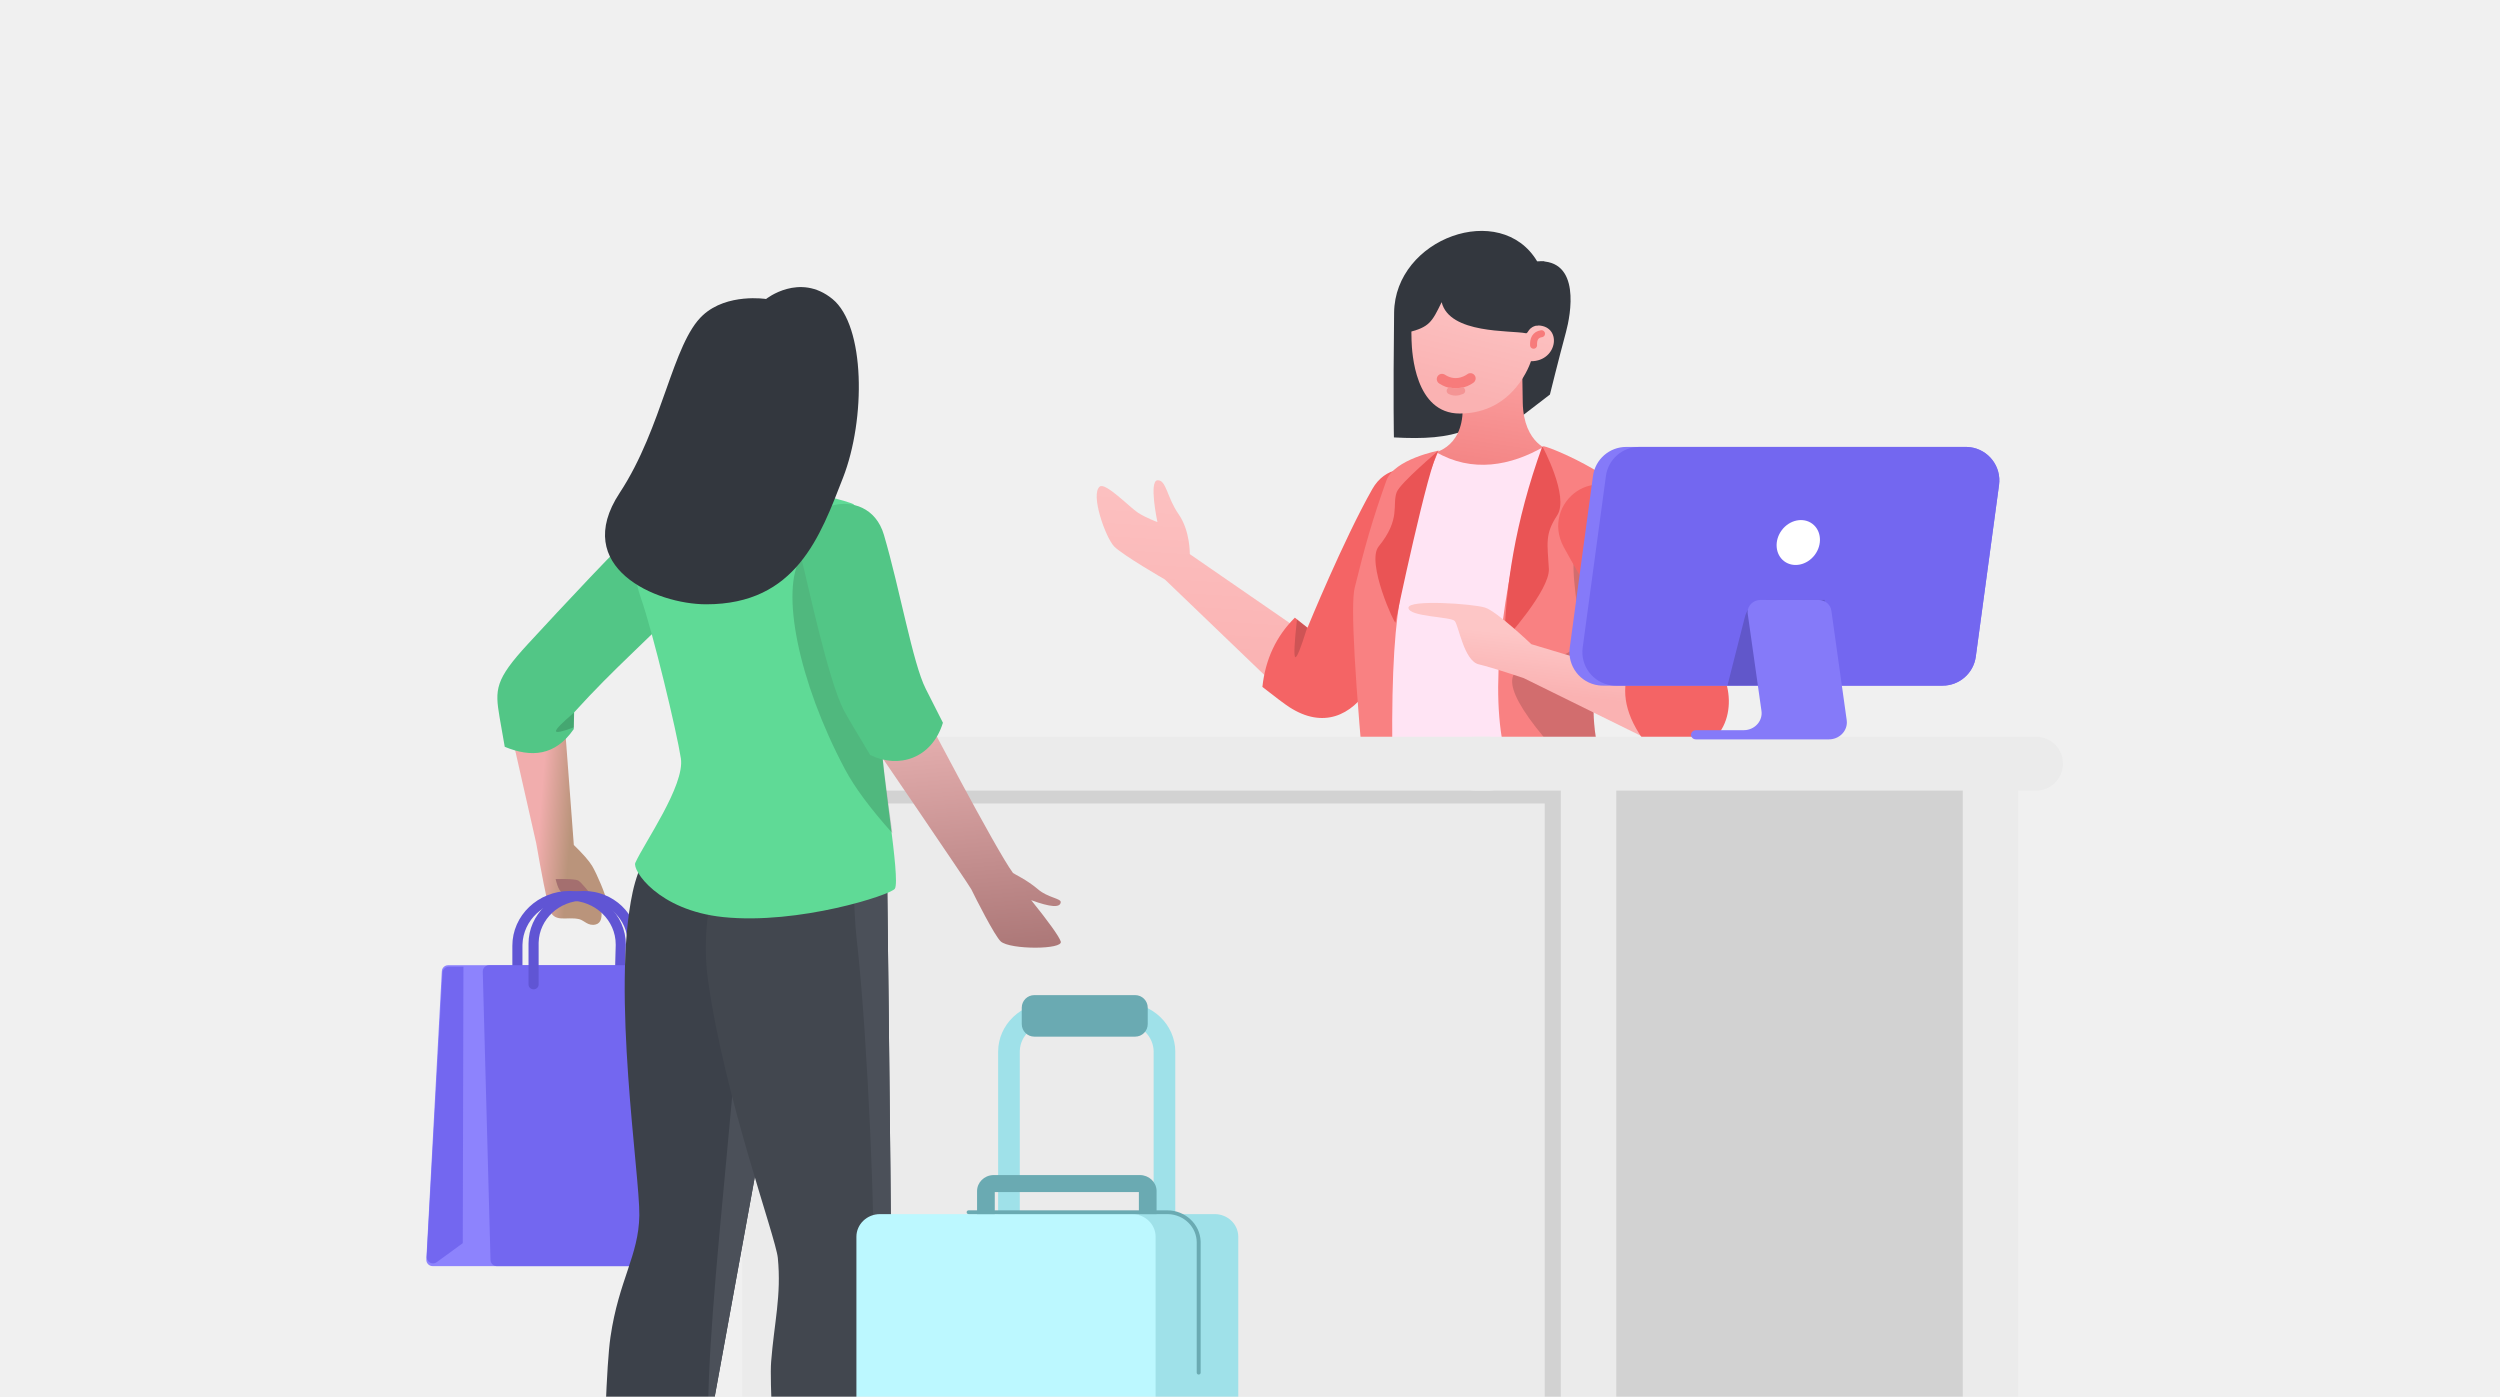
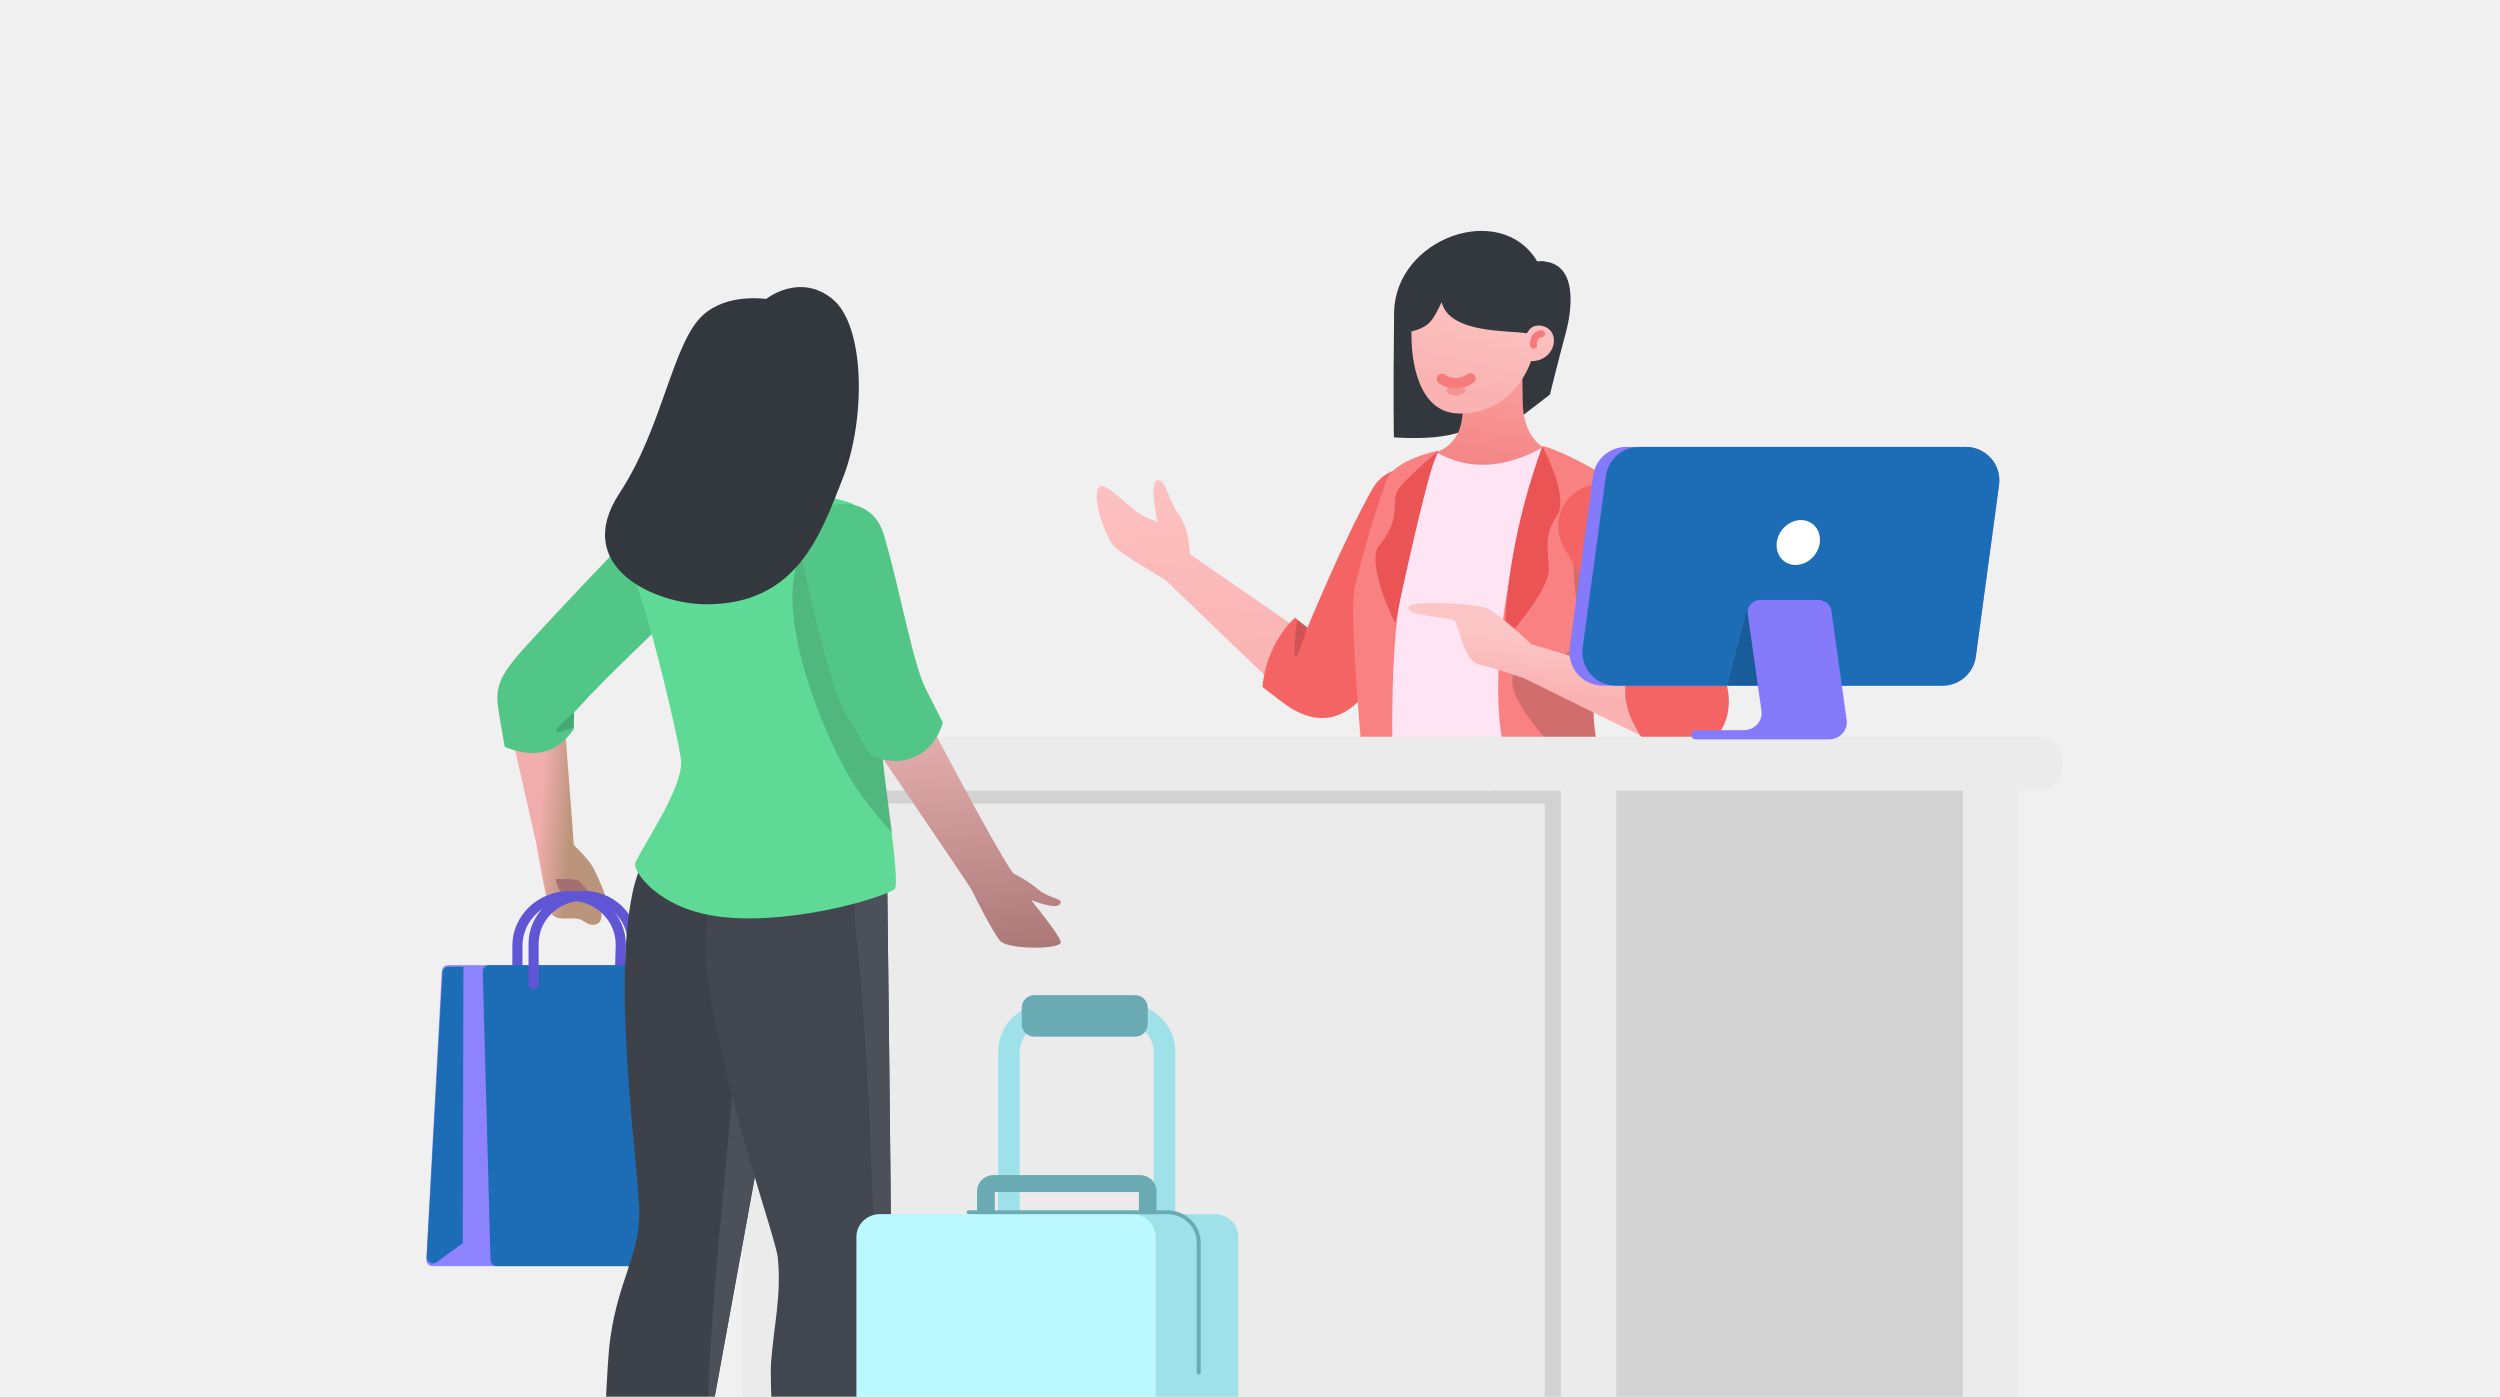
<svg xmlns="http://www.w3.org/2000/svg" xmlns:xlink="http://www.w3.org/1999/xlink" width="358px" height="200px" viewBox="0 0 358 200" version="1.1">
  <defs>
    <path d="M6,0 L352,0 C355.314,-6.08718376e-16 358,2.686 358,6 L358,200 L358,200 L0,200 L0,6 C-4.05812251e-16,2.686 2.686,6.08718376e-16 6,0 Z" id="path-1" />
    <linearGradient x1="100%" y1="28.702%" x2="100%" y2="138.491%" id="linearGradient-3">
      <stop stop-color="#7E1939" offset="0%" />
      <stop stop-color="#E35785" offset="100%" />
    </linearGradient>
    <linearGradient x1="100%" y1="28.702%" x2="100%" y2="96.604%" id="linearGradient-4">
      <stop stop-color="#9C2248" offset="0%" />
      <stop stop-color="#E35785" offset="100%" />
    </linearGradient>
    <linearGradient x1="42.833%" y1="-28.186%" x2="50%" y2="91.05%" id="linearGradient-5">
      <stop stop-color="#FDC6C6" offset="0%" />
      <stop stop-color="#FAB2B2" offset="100%" />
    </linearGradient>
    <linearGradient x1="44.771%" y1="-28.186%" x2="62.919%" y2="121.547%" id="linearGradient-6">
      <stop stop-color="#FFAFAF" offset="0%" />
      <stop stop-color="#F07777" offset="100%" />
    </linearGradient>
    <linearGradient x1="31.713%" y1="-1.016%" x2="55.144%" y2="86.96%" id="linearGradient-7">
      <stop stop-color="#FDC6C6" offset="0%" />
      <stop stop-color="#FAB2B2" offset="100%" />
    </linearGradient>
    <linearGradient x1="42.314%" y1="24.938%" x2="50%" y2="63.158%" id="linearGradient-8">
      <stop stop-color="#FDC6C6" offset="0%" />
      <stop stop-color="#FAB2B2" offset="100%" />
    </linearGradient>
    <linearGradient x1="40.233%" y1="35.954%" x2="59.343%" y2="59.89%" id="linearGradient-9">
      <stop stop-color="#F1ADAD" offset="0%" />
      <stop stop-color="#BA947B" offset="100%" />
    </linearGradient>
    <linearGradient x1="43.599%" y1="-28.186%" x2="50%" y2="111.154%" id="linearGradient-10">
      <stop stop-color="#FDC6C6" offset="0%" />
      <stop stop-color="#A47070" offset="100%" />
    </linearGradient>
    <linearGradient x1="46.493%" y1="-28.186%" x2="50%" y2="111.154%" id="linearGradient-11">
      <stop stop-color="#FDC6C6" offset="0%" />
      <stop stop-color="#A47070" offset="100%" />
    </linearGradient>
  </defs>
  <g id="📝-Pages-New" stroke="none" stroke-width="1" fill="none" fill-rule="evenodd">
    <g id="Knowledge-Base" transform="translate(-288, -445)">
      <g id="Illustration" transform="translate(288, 445)">
        <mask id="mask-2" fill="white">
          <use xlink:href="#path-1" />
        </mask>
        <g id="Mask" />
        <g mask="url(#mask-2)">
          <g transform="translate(61, 32)">
            <g id="Wom2.4" transform="translate(141, 109) scale(-1, 1) translate(-141, -109) translate(95, 0.5)">
              <g id="LLeg" transform="translate(27.06185, 78.22868)">
                <path d="M-6.88594311e-15,4.37589234e-14 C-6.88594311e-15,4.37589234e-14 6.481,59.226 7.01,64.638 C7.539,70.049 6.481,73.968 6.047,79.557 C5.614,85.146 7.701,120.3 7.701,120.3 C10.77,122.06 14.422,122.405 19.065,120.353 C19.065,120.353 23.329,76.56 23.288,66.586 C23.263,60.636 23.912,0.668 23.912,0.668 L-6.88594311e-15,4.37589234e-14 Z" id="Path" fill="url(#linearGradient-3)" />
                <ellipse id="Oval" fill-opacity="0.192" fill="#FFFFFF" transform="translate(19.72723, 67.04502) rotate(3) translate(-19.72723, -67.04502) " cx="19.727" cy="67.045" rx="2.584" ry="4.004" />
                <path d="M10.356,65.124 C10.888,68.87 9.458,75.967 6.066,86.414 L6.023,84.697 C5.975,82.425 5.973,80.654 6.039,79.671 L6.047,79.557 C6.467,74.154 7.469,70.312 7.058,65.174 L6.969,64.224 C6.746,62.034 6.056,55.61 5.19,47.622 L5.665,48.927 C8.293,56.213 9.857,61.612 10.356,65.124 Z" id="Path" fill-opacity="0.192" fill="#FFFFFF" />
              </g>
              <g id="RLeg" transform="translate(6.460736, 75.74981)">
                <path d="M16.46,0 C16.46,0 9.389,5.966 7.532,14.537 C4.438,28.825 5.995,55.214 5.903,61 C5.816,66.787 3.593,70.278 2.401,78.46 C1.209,86.642 2.389,123.207 2.389,123.207 C5.549,124.992 8.977,125.12 12.745,123.1 L34.878,1.908 L16.46,0 Z" id="Path" fill="url(#linearGradient-4)" />
                <ellipse id="Oval" fill-opacity="0.192" fill="#FFFFFF" transform="translate(17.53921, 68.2922) rotate(5) translate(-17.53921, -68.2922) " cx="17.539" cy="68.292" rx="2.906" ry="4.621" />
                <path d="M11.749,5.325 L14.511,5.681 C12.084,10.027 10.858,19.938 10.833,35.414 L10.833,35.905 C10.833,59.305 6.321,67.548 4.505,77.622 L4.451,77.927 C3.364,84.174 2.55,94.185 2.008,107.959 L1.953,104.544 C1.802,94.138 1.799,82.595 2.401,78.46 C3.593,70.278 5.816,66.787 5.903,61 L5.907,60.425 C5.906,53.641 4.53,28.396 7.532,14.537 C8.316,10.917 10.03,7.762 11.749,5.325 Z" id="Path" fill-opacity="0.192" fill="#FFFFFF" />
              </g>
              <g id="LArm" transform="translate(41.03859, 34.68479)">
                <path d="M36.581,12.166 C36.581,12.166 36.514,8.825 38.192,6.436 C39.87,4.046 39.937,1.508 41.207,1.591 C42.477,1.674 41.219,7.574 41.219,7.574 C41.219,7.574 42.83,6.987 43.988,6.245 C45.145,5.503 48.655,1.844 49.475,2.492 C50.866,3.597 48.626,9.828 47.406,11.074 C46.182,12.321 40.142,15.803 40.142,15.803 L22.352,32.886 L19.692,23.817 L36.581,12.166 Z" id="Path" fill="url(#linearGradient-5)" />
                <path d="M0.999,10.658 C3.742,16.721 8.763,27.858 10.833,31.181 C13.427,35.343 17.518,37.176 22.307,34.089 C22.975,33.658 24.268,32.689 26.187,31.183 C25.761,27.228 24.211,23.922 21.539,21.265 C20.329,22.218 19.724,22.695 19.724,22.695 C19.724,22.695 14.578,10.12 10.438,2.835 C6.852,-3.468 -3.175,1.44 0.999,10.658 Z" id="Path" fill="#F46465" />
                <path d="M19.778,22.702 C20.699,25.681 21.268,27.085 21.483,26.912 C21.698,26.74 21.616,24.947 21.236,21.534 L19.778,22.702 Z" id="Path" fill-opacity="0.16" fill="#000000" />
              </g>
              <g id="Head" transform="translate(22.61257, 0)">
                <path d="M7.573,21.808 L7.573,27.173 L3.44,24.001 C3.44,24.001 2.17,18.861 1.137,15.043 C0.489,12.649 -1.09,4.547 5.265,4.927 C10.471,-3.821 25.632,1.593 25.752,12.28 C25.898,25.133 25.779,30.138 25.779,30.138 C17.206,30.607 12.381,29.425 7.573,21.808 Z" id="Path" fill="#33373E" />
                <path d="M3.351,32.023 C3.351,32.023 7.196,31.162 7.329,25.157 C7.462,19.152 7.369,17.102 7.369,17.102 L15.837,16.957 C15.837,16.957 15.93,23.649 15.931,26.07 C15.935,31.956 20.475,32.438 20.475,32.438 C20.475,32.438 19.699,37.295 12.026,37.706 C6.034,38.027 3.351,32.023 3.351,32.023 Z" id="Path" fill="url(#linearGradient-6)" />
                <path d="M5.395,14.104 C1.617,13.964 2.233,19.236 6.157,19.229 C6.157,19.229 8.437,26.718 16.351,26.718 C22.778,26.718 23.196,17.99 23.254,16.248 C23.317,14.392 23.325,8.292 23.325,8.292 L5.248,8.284 L5.395,14.104 Z" id="Path" fill="url(#linearGradient-7)" />
                <path d="M5.102,14.069 C6.668,14.315 6.478,15.303 6.904,15.217 C9.065,14.779 17.816,15.357 18.943,10.77 C20.345,13.636 20.687,14.34 23.774,15.109 L23.774,6.712 L4.249,4.927 C4.249,4.927 4.552,13.982 5.102,14.069 Z" id="Path" fill="#33373E" />
                <path d="M14.961,21.057 C14.961,21.057 16.284,23.087 18.8,22.407" id="Path" stroke="#F77B7B" stroke-width="1.5" stroke-linecap="round" transform="translate(16.88053, 21.80175) rotate(-18) translate(-16.88053, -21.80175) " />
                <path d="M16.066,23.478 C16.661,23.715 17.226,23.714 17.721,23.439" id="Path" stroke="#F49494" stroke-linecap="round" transform="translate(16.89376, 23.54516) rotate(2) translate(-16.89376, -23.54516) " />
                <path d="M5.578,17.034 C5.806,16.219 5.693,15.504 4.842,15.169" id="Path-8" stroke="#F77B7B" stroke-linecap="round" transform="translate(5.261431, 16.10127) rotate(-13) translate(-5.261431, -16.10127) " />
              </g>
              <g id="Body" transform="translate(12.92147, 30.7926)">
                <path d="M13.901,0.616 C18.726,3.433 24.304,4.465 29.496,1.407 C37.97,17.333 40.082,36.336 38.044,57.34 C25.687,62.003 15.302,61.086 6.461,55.756 L13.901,0.616 Z" id="Path" fill="#FFE4F4" />
                <path d="M14.112,0.629 C22.103,25.581 26.895,60.956 1.938,54.802 C15.195,31.535 -2.827,21.063 1.258,9.038 C2.655,4.927 14.008,0.306 14.112,0.629 Z" id="Path" fill="#F98182" />
                <path d="M5.099,10.99 C14.131,12.289 6.685,27.321 9.667,29.585 C12.648,31.85 17.837,32.094 18.396,33.477 C19.521,36.258 14.085,43.277 2.089,54.534 L1.938,54.802 C13.486,34.534 1.3,23.976 0.666,13.642 C2.004,11.641 3.482,10.758 5.099,10.99 Z" id="Path" fill-opacity="0.16" fill="#000000" />
                <path d="M14.22,0.616 C14.22,0.616 10.314,7.804 12.094,10.51 C13.869,13.215 13.492,14.468 13.282,18.161 C13.109,21.236 19.655,28.438 19.655,28.438 C19.463,21.029 18.209,11.626 14.22,0.616 Z" id="Path" fill="#EA5455" />
                <path d="M29.073,1.232 C32.123,8.522 33.589,14.243 34.956,24.944 C35.716,30.886 35.906,39.987 35.526,52.249 L39.294,52.955 C41.09,34.012 41.688,23.321 41.088,20.882 C39.576,14.742 38.552,11.155 36.556,5.543 C35.457,2.462 29.073,1.232 29.073,1.232 Z" id="Path" fill="#F98182" />
                <path d="M29.073,1.232 C29.073,1.232 34.563,5.859 35.069,7.181 C35.76,8.984 34.438,11.016 37.646,14.948 C39.507,17.223 35.266,26.361 35.247,25.845 C35.247,25.703 30.493,3.088 29.073,1.232 Z" id="Path" fill="#EA5455" />
              </g>
              <g id="RArm" transform="translate(0, 36.88954)">
                <path d="M28.712,22.859 C28.712,22.859 33.632,18.163 35.336,17.618 C37.04,17.073 46.373,16.418 46.31,17.65 C46.239,18.969 40.233,18.893 39.677,19.542 C39.122,20.191 38.349,25.243 36.25,25.741 C34.155,26.239 29.811,27.713 29.811,27.713 L10.478,37.235 L12.538,27.714 L28.712,22.859 Z" id="Path" fill="url(#linearGradient-8)" />
                <path d="M13.903,2.975 C8.039,10.865 3.032,22.883 1.11,27.568 C-0.812,32.253 1.127,39.32 9.578,37.933 C10.248,37.823 11.129,37.565 12.221,37.161 C15.328,33.1 15.873,29.614 14.713,26.511 C13.985,26.804 13.62,26.95 13.62,26.95 C13.62,26.95 22.02,12.759 24.071,8.954 C27.497,2.6 19.069,-3.976 13.903,2.975 Z" id="Path" fill="#F46465" />
                <path d="M13.62,26.95 C10.776,28.275 9.533,28.646 9.89,28.063 C10.248,27.48 12.033,26.19 15.245,24.192 L13.62,26.95 Z" id="Path" fill-opacity="0.16" fill="#000000" />
              </g>
            </g>
            <g id="Group-25" transform="translate(37, 73.5)">
              <polygon id="Rectangle" fill="#EBEBEB" points="179.554 2.572 191.016 2.572 191.016 146.657 179.554 146.657" />
              <polygon id="Rectangle" fill="#D2D2D2" points="115.333 2.572 183.071 2.572 183.071 146.657 115.333 146.657" />
              <polygon id="Rectangle" fill="#EBEBEB" points="121.988 2.572 133.451 2.572 133.451 146.657 121.988 146.657" />
              <polygon id="Rectangle" fill="#D2D2D2" points="122.924 2.572 125.505 2.572 125.505 146.657 122.924 146.657" />
              <polygon id="Rectangle" fill="#EBEBEB" points="111.74 2.572 123.203 2.572 123.203 146.657 111.74 146.657" />
              <polygon id="Rectangle" fill="#EBEBEB" points="8.3 2.572 115.258 2.572 115.258 146.657 8.3 146.657" />
              <polygon id="Rectangle" fill="#D2D2D2" points="8.224 1.837 125.303 1.837 125.303 9.555 8.224 9.555" />
              <path d="M3.859,0 L115.118,0 C117.25,4.47172551e-15 118.977,1.728 118.977,3.859 C118.977,5.99 117.25,7.718 115.118,7.718 L3.859,7.718 C1.728,7.718 2.60988004e-16,5.99 0,3.859 C-2.60988004e-16,1.728 1.728,3.91482006e-16 3.859,0 Z" id="Rectangle" fill="#EBEBEB" />
              <path d="M113.296,0 L193.559,0 C195.69,-1.58910568e-14 197.418,1.728 197.418,3.859 C197.418,5.99 195.69,7.718 193.559,7.718 L113.296,7.718 C111.165,7.718 109.438,5.99 109.438,3.859 C109.438,1.728 111.165,3.91482006e-16 113.296,0 Z" id="Rectangle" fill="#EBEBEB" />
            </g>
            <g id="Desktop1" transform="translate(194.5, 53) scale(-1, 1) translate(-194.5, -53) translate(163, 32)">
              <path d="M5.494,-5.53605471e-14 L54.126,-5.53605471e-14 C56.528,-5.66899778e-14 58.56,1.776 58.883,4.156 L62.211,28.74 C62.567,31.367 60.726,33.785 58.099,34.141 C57.885,34.17 57.67,34.184 57.455,34.184 L8.822,34.184 C6.42,34.184 4.388,32.409 4.066,30.028 L0.737,5.444 C0.381,2.817 2.223,0.399 4.85,0.043 C5.063,0.015 5.278,-5.70973333e-14 5.494,-5.53605471e-14 Z" id="Rectangle" fill="#857AF9" />
-               <path d="M5.494,-5.53605471e-14 L52.275,-5.53605471e-14 C54.677,-6.00687253e-14 56.709,1.776 57.031,4.156 L60.36,28.74 C60.716,31.367 58.874,33.785 56.247,34.141 C56.034,34.17 55.819,34.184 55.603,34.184 L8.822,34.184 C6.42,34.184 4.388,32.409 4.066,30.028 L0.737,5.444 C0.381,2.817 2.223,0.399 4.85,0.043 C5.063,0.015 5.278,-5.70973333e-14 5.494,-5.53605471e-14 Z" id="Rectangle" fill="#7367F0" />
+               <path d="M5.494,-5.53605471e-14 L52.275,-5.53605471e-14 C54.677,-6.00687253e-14 56.709,1.776 57.031,4.156 L60.36,28.74 C60.716,31.367 58.874,33.785 56.247,34.141 C56.034,34.17 55.819,34.184 55.603,34.184 L8.822,34.184 C6.42,34.184 4.388,32.409 4.066,30.028 L0.737,5.444 C0.381,2.817 2.223,0.399 4.85,0.043 C5.063,0.015 5.278,-5.70973333e-14 5.494,-5.53605471e-14 Z" id="Rectangle" fill="#1D6DB6" />
              <path d="M25.714,21.913 L34.026,21.913 C35.49,21.913 36.767,22.906 37.127,24.324 L39.635,34.184 L39.635,34.184 L25.714,34.087 L25.714,21.913 Z" id="Rectangle" fill-opacity="0.16" fill="#000000" />
              <ellipse id="Oval" fill="#FFFFFF" transform="translate(29.4862, 13.68903) rotate(-37) translate(-29.4862, -13.68903) " cx="29.486" cy="13.689" rx="2.952" ry="3.355" />
              <path d="M34.89,21.913 C35.913,21.913 36.742,22.698 36.742,23.666 C36.742,23.736 36.737,23.806 36.729,23.875 L34.757,37.805 C34.568,39.138 35.557,40.363 36.964,40.542 C37.077,40.556 37.191,40.563 37.306,40.563 L44.151,40.563 C44.535,40.563 44.846,40.858 44.846,41.221 C44.846,41.584 44.535,41.878 44.151,41.878 L25.101,41.878 C23.681,41.878 22.529,40.788 22.529,39.443 C22.529,39.336 22.537,39.229 22.552,39.123 L24.747,23.457 C24.859,22.576 25.648,21.913 26.585,21.913 L34.89,21.913 Z" id="Path" fill="#857AF9" />
            </g>
            <g id="Wom4.7" transform="translate(46, 114.5) scale(-1, 1) translate(-46, -114.5) translate(0, 8.5)">
              <g id="RArm" transform="translate(50.82518, 32.53227)">
                <g id="Group-10" transform="translate(21.76113, 42.48585) scale(-1, 1) rotate(-15) translate(-21.76113, -42.48585) translate(16.26113, 24.48585)">
                  <path d="M5.778,23.755 C6.712,25.319 7.297,26.507 7.533,27.316 C7.888,28.53 8.388,32.052 8.222,32.729 C8.111,33.181 7.776,33.387 7.218,33.348 C7.098,34.823 6.652,35.56 5.878,35.56 C4.75,35.56 4.41,34.559 3.788,34.22 C2.099,33.303 0.022,33.923 0.022,31.515 C0.022,29.909 0.229,26.77 0.643,22.097 L1.484,0.553 L10.008,1.369 L5.778,23.755 Z" id="Path-17" fill="url(#linearGradient-9)" />
                  <path d="M7.218,33.348 C6.089,30.618 5.376,29.114 5.077,28.838 C4.779,28.561 3.753,28.214 1.999,27.796 C1.954,29.191 2.176,29.95 2.664,30.075 C3.056,30.175 4.957,31.289 5.932,31.953 C6.263,32.178 6.692,32.643 7.218,33.348 Z" id="Path-18" fill="#A46F6F" />
                </g>
                <path d="M10.101,2.065 C2.983,-4.102 -3.95,4.865 2.662,11.653 C10.052,19.242 13.981,22.39 19.957,28.978 C19.957,28.978 19.976,29.779 20.015,31.379 C22.683,35.242 26.105,35.471 29.896,33.91 C30.27,31.801 30.515,30.398 30.632,29.701 C31.305,25.691 31.326,24.331 26.53,19.137 C21.734,13.944 13.191,4.742 10.101,2.065 Z" id="Path" fill="#52C686" />
                <path d="M19.994,29.03 C21.706,30.489 22.562,31.362 22.562,31.651 C22.562,31.94 21.706,31.764 19.994,31.123 L19.994,29.03 Z" id="Path-24" fill-opacity="0.16" fill="#000000" />
              </g>
              <g id="Group-72" transform="translate(70.5, 114.0481) scale(-1, 1) translate(-70.5, -114.0481) translate(49, 86.54812)">
                <path d="M3.169,11.171 L35.578,11.171 C36.075,11.171 36.478,11.574 36.478,12.071 L36.478,53.361 C36.478,53.858 36.075,54.261 35.578,54.261 L0.95,54.261 C0.453,54.261 0.05,53.858 0.05,53.361 C0.05,53.345 0.05,53.329 0.051,53.313 L2.27,12.023 C2.296,11.546 2.691,11.171 3.169,11.171 Z" id="Rectangle" fill="#8D83FD" />
                <path d="M20.589,0.537 C25.023,0.537 28.618,3.967 28.618,8.198 L28.617,8.296 L28.495,12.847 C28.484,13.228 28.152,13.529 27.752,13.519 C27.379,13.51 27.08,13.233 27.05,12.886 L27.048,12.811 L27.168,8.36 C27.17,8.306 27.17,8.252 27.17,8.198 C27.17,4.73 24.224,1.918 20.589,1.918 C16.91,1.918 13.916,4.717 13.819,8.205 L13.816,8.38 L13.816,12.829 C13.816,13.21 13.492,13.519 13.092,13.519 C12.719,13.519 12.412,13.25 12.373,12.904 L12.369,12.829 L12.369,8.38 C12.369,4.048 16.049,0.537 20.589,0.537 Z" id="Path" fill="#6055D4" />
-                 <path d="M9.031,11.171 L39.1,11.171 C39.578,11.171 39.973,11.546 39.998,12.023 L42.218,53.313 C42.244,53.809 41.864,54.233 41.367,54.26 C41.351,54.261 41.335,54.261 41.319,54.261 L10.14,54.261 C9.653,54.261 9.254,53.873 9.241,53.386 L8.131,12.096 C8.118,11.599 8.51,11.185 9.007,11.172 C9.015,11.172 9.023,11.171 9.031,11.171 Z" id="Rectangle" fill="#7367F0" />
+                 <path d="M9.031,11.171 L39.1,11.171 C39.578,11.171 39.973,11.546 39.998,12.023 L42.218,53.313 C42.244,53.809 41.864,54.233 41.367,54.26 C41.351,54.261 41.335,54.261 41.319,54.261 L10.14,54.261 C9.653,54.261 9.254,53.873 9.241,53.386 L8.131,12.096 C8.118,11.599 8.51,11.185 9.007,11.172 C9.015,11.172 9.023,11.171 9.031,11.171 Z" id="Rectangle" fill="#1D6DB6" />
                <path d="M22.583,0.537 C26.853,0.537 30.314,3.84 30.314,7.913 L30.312,8.087 L30.167,13.95 C30.158,14.331 29.826,14.633 29.427,14.624 C29.054,14.616 28.753,14.339 28.723,13.993 L28.72,13.917 L28.865,8.055 C28.866,8.008 28.867,7.961 28.867,7.913 C28.867,4.602 26.054,1.918 22.583,1.918 C19.081,1.918 16.23,4.581 16.135,7.901 L16.132,8.073 L16.132,13.934 C16.132,14.315 15.808,14.624 15.408,14.624 C15.035,14.624 14.728,14.355 14.689,14.009 L14.685,13.934 L14.685,8.073 C14.685,3.911 18.221,0.537 22.583,0.537 Z" id="Path" fill="#6055D4" />
-                 <path d="M5.365,11.388 L5.268,50.976 L1.534,53.696 C1.132,53.989 0.569,53.901 0.277,53.499 C0.154,53.331 0.094,53.126 0.105,52.919 L2.366,12.239 C2.393,11.762 2.787,11.388 3.265,11.388 L5.365,11.388 L5.365,11.388 Z" id="Path-98" fill="#7367F0" />
+                 <path d="M5.365,11.388 L5.268,50.976 L1.534,53.696 C1.132,53.989 0.569,53.901 0.277,53.499 C0.154,53.331 0.094,53.126 0.105,52.919 L2.366,12.239 C2.393,11.762 2.787,11.388 3.265,11.388 L5.365,11.388 L5.365,11.388 Z" id="Path-98" fill="#1D6DB6" />
              </g>
              <g id="RLeg" transform="translate(35.16814, 72.74425)">
                <path d="M0,1.902 L18.341,0 L18.61,0.239 C19.917,1.427 25.598,6.946 27.23,14.489 C30.312,28.73 26.188,55.031 26.279,60.799 C26.366,66.566 29.222,70.046 30.41,78.201 C31.597,86.355 31.709,122.799 31.709,122.799 C28.561,124.579 25.792,124.706 22.039,122.693 L0,1.902 Z" id="Path" fill="#3C414A" />
                <path d="M16.383,91.69 L1.82852956e-14,1.902 L10.197,0.844 C10.652,32.037 16.993,74.2 16.383,91.69 Z" id="Path" fill="#4B5059" />
              </g>
              <g id="LLEg" transform="translate(16.30481, 75.21494)">
                <path d="M9.766,0.666 L30.36,0 L30.514,0.272 C31.514,2.08 36.989,12.668 35.299,24.703 C32.925,41.595 25.605,61.399 25.31,64.424 C24.783,69.818 25.837,73.723 26.269,79.294 C26.7,84.865 23.978,119.903 23.978,119.903 C20.922,121.656 17.286,122.001 12.662,119.956 C10.309,88.228 9.121,69.853 9.101,64.832 C9.07,57.301 9.766,0.666 9.766,0.666 Z" id="Path" fill="#42474F" />
                <path d="M14.003,18.937 L13.865,20.189 C12.444,33.386 11.243,61.414 11.75,65.736 L11.821,66.284 C12.388,71.053 12.237,83.023 11.367,102.196 L10.595,91.191 C9.661,77.563 9.165,68.951 9.106,65.352 L9.101,64.832 C9.07,57.301 9.766,0.666 9.766,0.666 L14.109,0.526 C14.573,7.767 14.538,13.904 14.003,18.937 Z" id="Path" fill="#4B5059" />
              </g>
              <g id="Body" transform="translate(23.25663, 29.18373)">
                <path d="M31.41,2.554 C34.116,6.345 38.624,19.214 38.88,22.109 C39.168,25.448 35.416,30.768 35.354,35.602 C35.299,40.437 38.153,56.222 37.295,57.582 C36.757,58.443 23.533,62.762 12.722,61.644 C3.387,60.678 -0.333,54.909 0.129,53.872 C1.392,51.04 7.25,42.775 6.653,38.917 C6.063,35.059 2.637,20.818 0.936,15.972 C-0.758,11.125 -0.193,6.036 2.969,3.951 C4.534,2.919 8.709,-0.013 16.145,4.42175139e-05 C23.58,0.014 31.201,2.26 31.41,2.554 Z" id="Path" fill="#5FDA96" transform="translate(19.44791, 30.91374) scale(-1, 1) translate(-19.44791, -30.91374) " />
                <path d="M3.265,11.516 L3.951,11.221 C10.141,8.607 13.834,8.234 15.028,10.101 C18.024,14.785 15.441,27.864 8.752,40.456 C7.365,43.068 5.101,46.121 1.96,49.615 L2.177,47.972 C2.794,43.383 3.571,38.147 3.542,35.602 C3.48,30.768 -0.272,25.448 0.016,22.109 C0.156,20.525 1.57,15.953 3.265,11.516 Z" id="Path" fill-opacity="0.16" fill="#000000" />
              </g>
              <g id="Head" transform="translate(32.72671, 8.205586)" fill="url(#linearGradient-10)">
                <path d="M1.84,5.121 C-0.694,5.386 -0.514,9.636 2.571,9.858 C3.201,13.956 5.45,15.908 8.191,16.134 L8.039,22.332 L20.165,22.325 C20.165,22.325 16.75,17.947 16.92,11.953 C17.091,5.958 16.806,0.328 16.806,0.328 L1.1,0.597 L1.84,5.121 Z" id="Path" />
              </g>
              <g id="LArm" transform="translate(0, 31.66065)">
                <path d="M26.786,32.07 C26.786,32.07 15.174,54.537 14.942,55.215 C14.49,56.535 12.43,62.256 11.662,63.14 C10.494,64.482 2.883,65.412 3.142,64.186 C3.307,63.402 4.467,61.273 6.621,57.798 C4.009,59.142 2.621,59.411 2.457,58.604 C2.347,58.066 4.227,57.736 5.46,56.379 C6.858,54.841 8.678,53.721 8.735,53.619 C10.817,49.888 18.762,28.736 18.762,28.736 L26.786,32.07 Z" id="Path" fill="url(#linearGradient-11)" transform="translate(14.61906, 46.74696) rotate(7) translate(-14.61906, -46.74696) " />
                <path d="M26.423,4.427 C24.124,12.255 22.288,22.818 20.443,26.461 C20.141,27.057 19.318,28.683 17.973,31.338 C19.551,36.446 24.287,37.979 28.395,35.946 C30.474,32.504 31.728,30.377 32.156,29.565 C34.41,25.291 37.426,10.913 38.284,7.624 C40.251,0.086 28.723,-3.4 26.423,4.427 Z" id="Path" fill="#52C686" />
              </g>
              <path d="M32.114,30.084 C38.319,20.658 39.641,8.656 44.041,4.627 C47.533,1.43 53.077,2.317 53.077,2.317 C53.077,2.317 57.878,-1.525 62.586,2.317 C67.294,6.159 67.37,19.52 64.096,27.918 C60.823,36.316 57.387,46.036 44.509,46.036 C37.293,46.036 25.105,40.73 32.114,30.084 Z" id="Path" fill="#33373E" transform="translate(48.18928, 23.32264) scale(-1, 1) translate(-48.18928, -23.32264) " />
            </g>
            <g id="Group-113" transform="translate(56, 110.5)">
              <path d="M43.972,1.081 C48.02,1.081 51.301,4.228 51.301,8.11 L51.301,62.179 L25.933,62.179 L25.933,8.11 C25.933,4.228 29.214,1.081 33.261,1.081 L43.972,1.081 Z M43.972,4.055 L33.261,4.055 C30.972,4.055 29.108,5.8 29.035,7.979 L29.033,8.11 L29.033,59.205 L48.201,59.205 L48.201,8.11 C48.201,5.915 46.381,4.127 44.109,4.057 L43.972,4.055 Z" id="Rectangle" fill="#9FE1E9" />
              <path d="M31.115,0 L45.555,0 C46.549,-4.04660118e-16 47.355,0.806 47.355,1.8 L47.355,4.148 C47.355,5.142 46.549,5.948 45.555,5.948 L31.115,5.948 C30.121,5.948 29.315,5.142 29.315,4.148 L29.315,1.8 C29.315,0.806 30.121,-3.94290921e-17 31.115,0 Z" id="Rectangle" fill="#6AAAB2" />
              <path d="M46.227,25.769 C47.512,25.769 48.56,26.739 48.621,27.956 L48.623,28.067 L48.623,33.678 L46.087,33.678 L46.087,28.202 L25.452,28.202 L25.452,33.252 L22.915,33.252 L22.915,28.067 C22.915,26.836 23.925,25.83 25.195,25.772 L25.311,25.769 L46.227,25.769 Z" id="Path" fill="#6AAAB2" />
              <path d="M26.496,31.36 L56.939,31.36 C58.807,31.36 60.321,32.812 60.321,34.604 L60.321,103.812 C60.321,105.603 58.807,107.056 56.939,107.056 L26.496,107.056 C24.628,107.056 23.114,105.603 23.114,103.812 L23.114,34.604 C23.114,32.812 24.628,31.36 26.496,31.36 Z" id="Rectangle" fill="#9FE1E9" />
              <path d="M9.02,31.36 L45.1,31.36 C46.968,31.36 48.483,32.812 48.483,34.604 L48.483,103.812 C48.483,105.603 46.968,107.056 45.1,107.056 L9.02,107.056 C7.152,107.056 5.638,105.603 5.638,103.812 L5.638,34.604 C5.638,32.812 7.152,31.36 9.02,31.36 Z" id="Rectangle" fill="#BCF8FF" />
              <path d="M50.142,30.819 C52.74,30.819 54.856,32.803 54.932,35.277 L54.934,35.415 L54.934,54.069 C54.934,54.218 54.808,54.339 54.652,54.339 C54.514,54.339 54.398,54.243 54.375,54.117 L54.37,54.069 L54.37,35.415 C54.37,33.219 52.551,31.431 50.279,31.362 L50.142,31.36 L21.704,31.36 C21.549,31.36 21.422,31.239 21.422,31.089 C21.422,30.957 21.522,30.846 21.654,30.823 L21.704,30.819 L50.142,30.819 Z" id="Path-216" fill="#6AAAB2" />
            </g>
          </g>
        </g>
      </g>
    </g>
  </g>
</svg>
